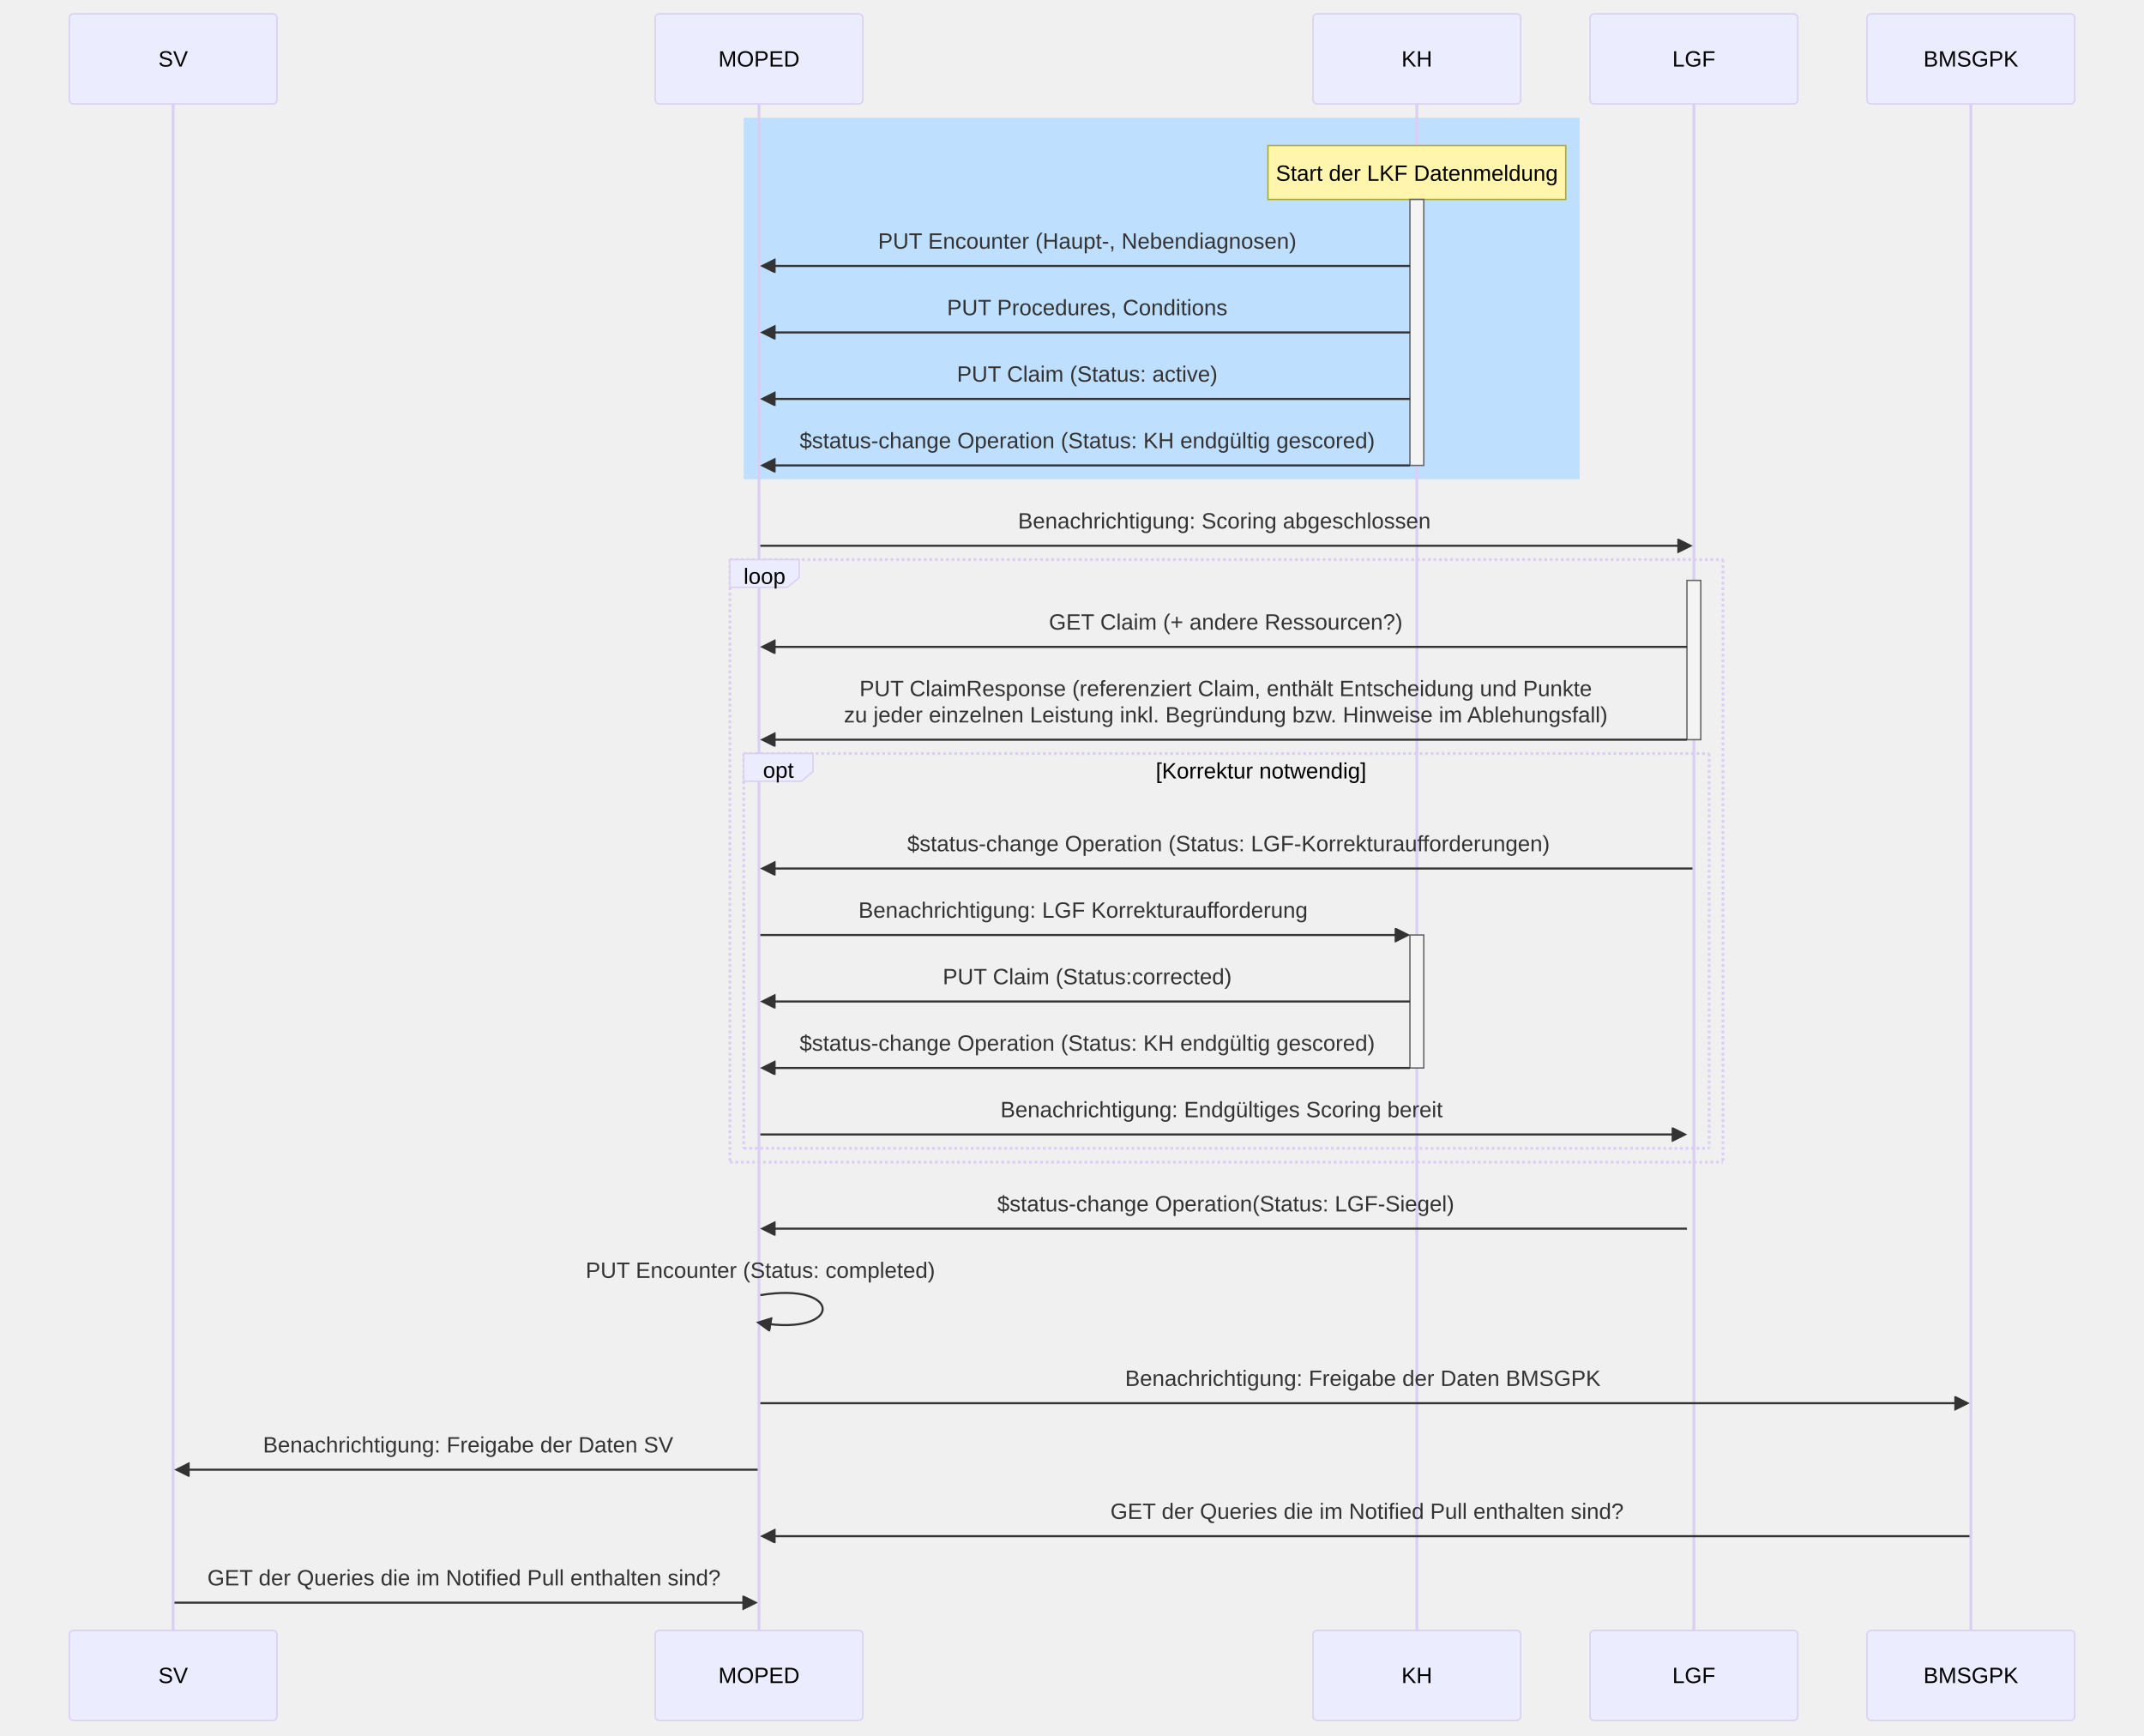
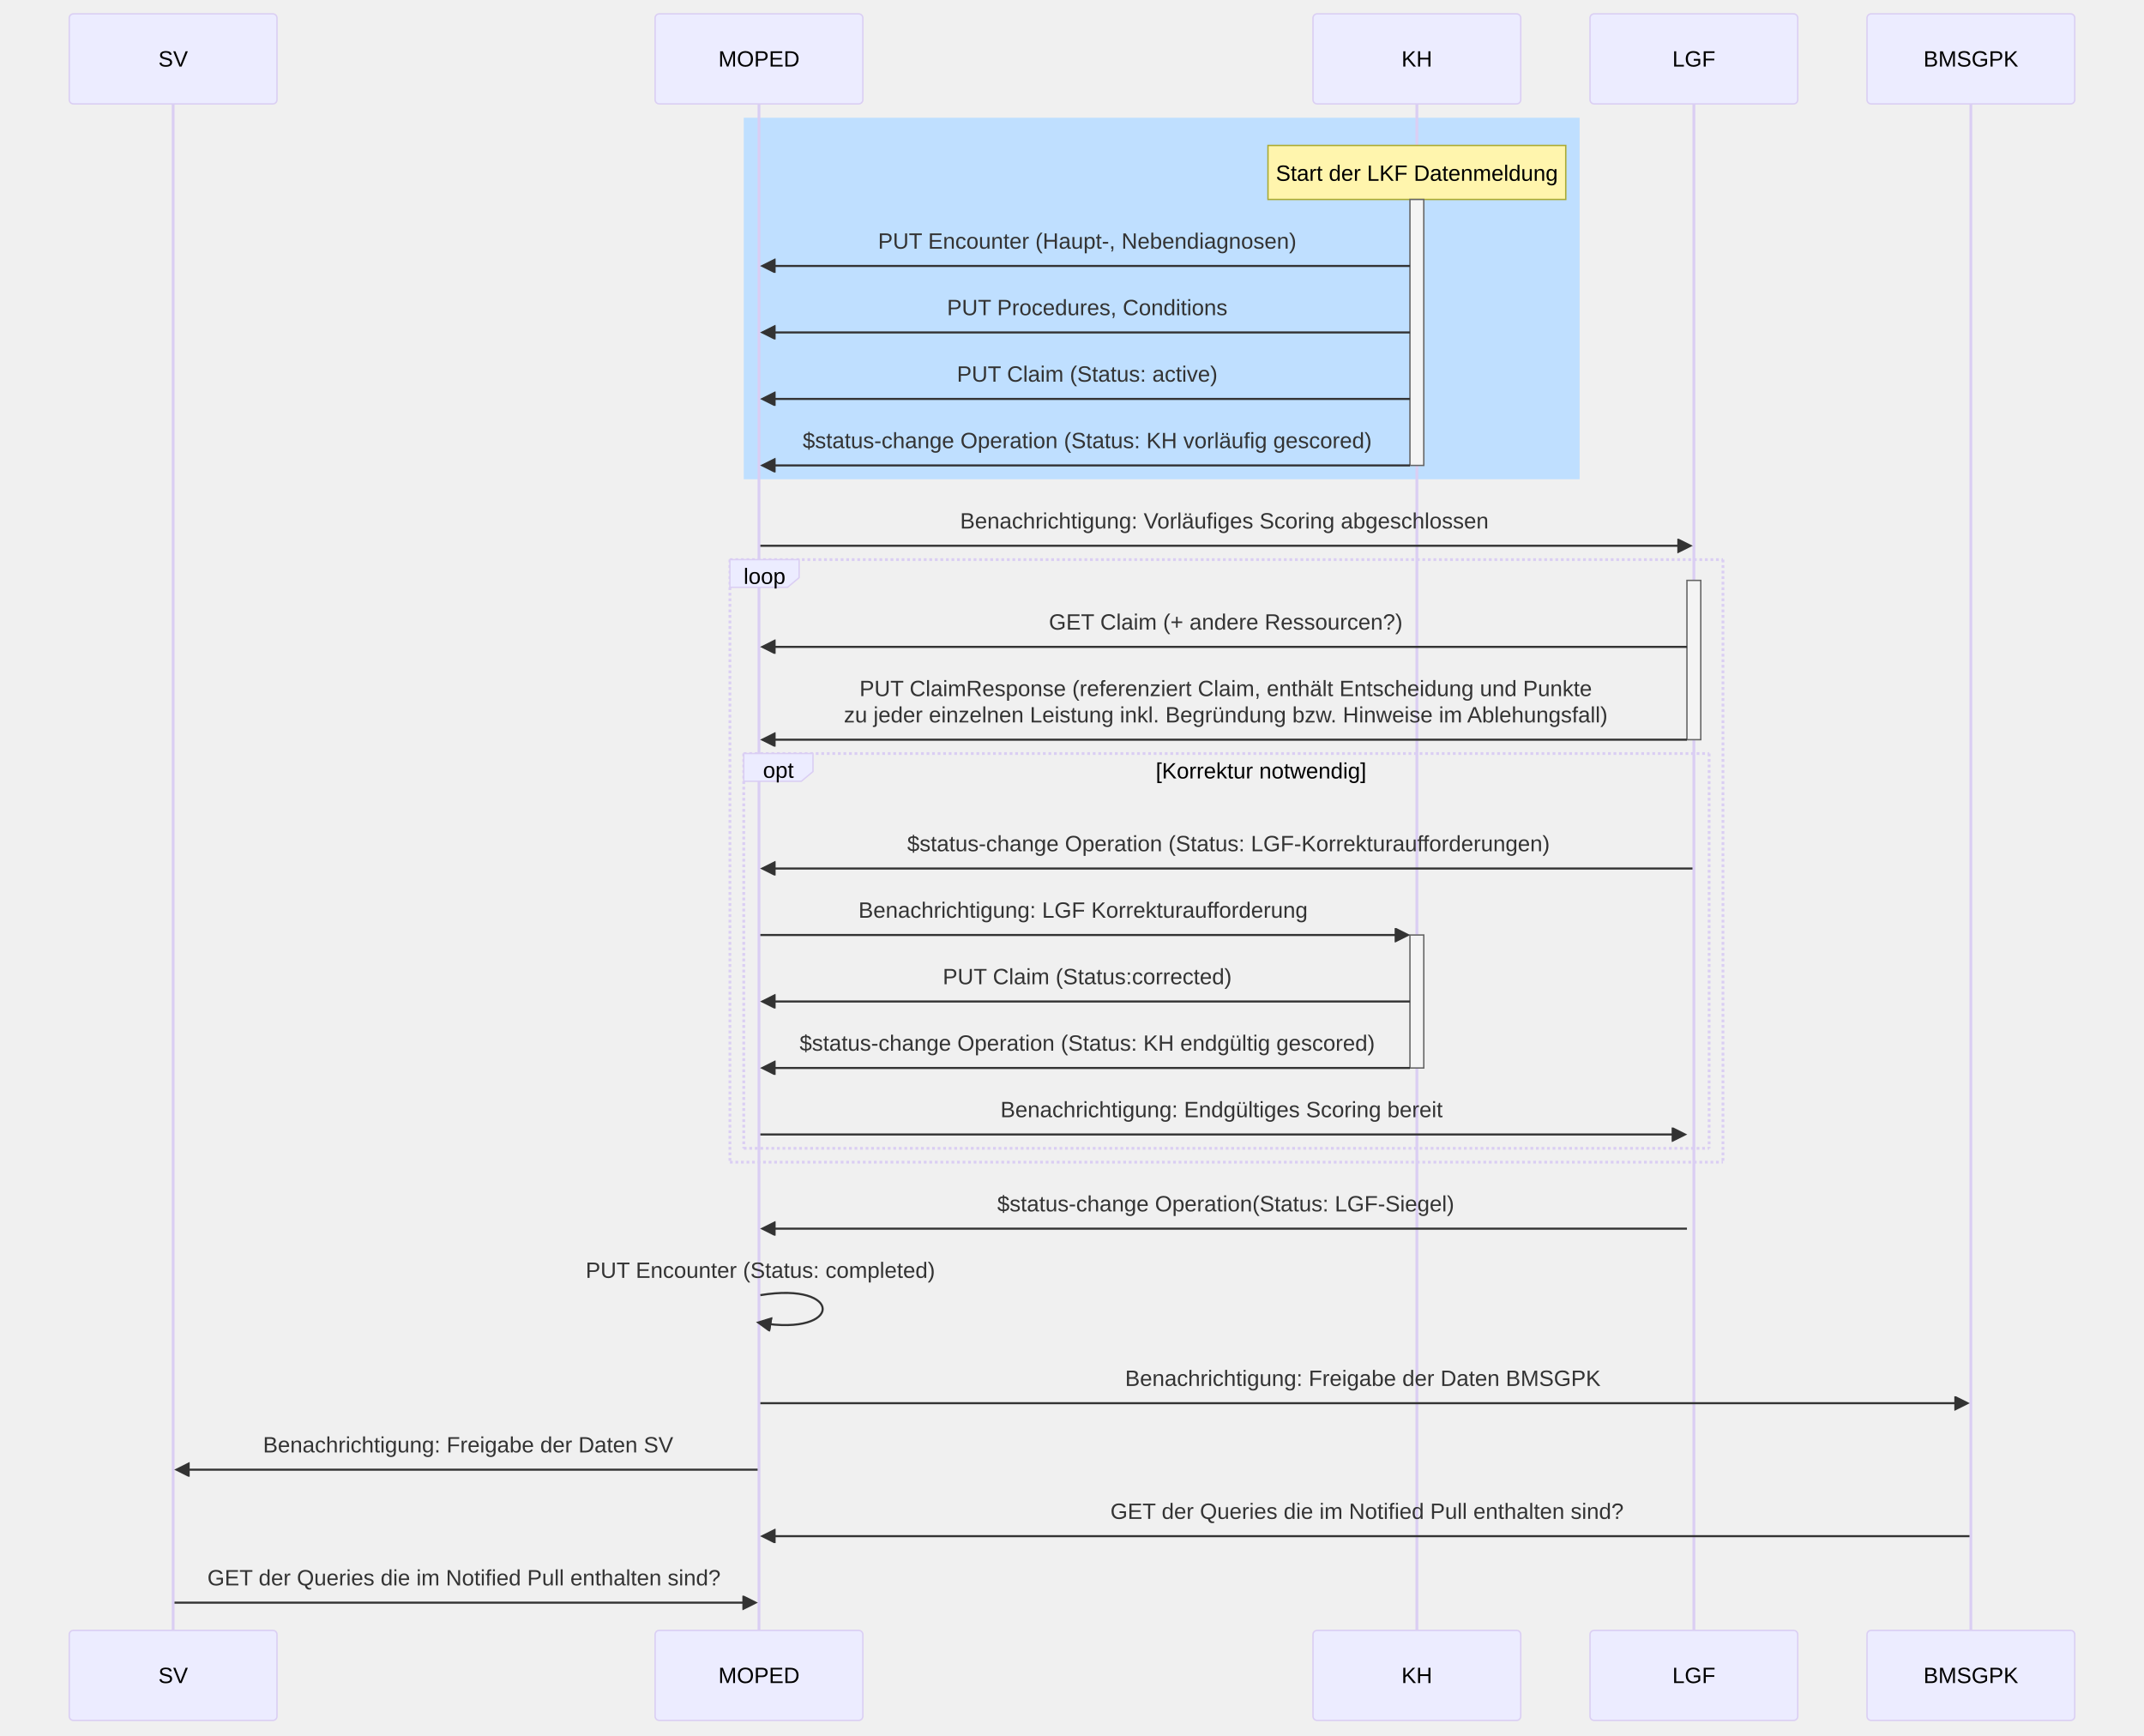
<svg xmlns="http://www.w3.org/2000/svg" aria-roledescription="sequence" role="graphics-document document" viewBox="-50 -10 1548 1253" style="max-width: 100%;" width="100%" id="graph-div" height="100%">
  <rect class="rect" height="261" width="603.5" fill="rgb(191, 223, 255)" y="75" x="487" />
  <g>
    <rect class="actor actor-bottom" ry="3" rx="3" name="B" height="65" width="150" stroke="#666" fill="#eaeaea" y="1167" x="1298" />
    <text class="actor" alignment-baseline="central" dominant-baseline="central" style="text-anchor: middle; font-size: 16px; font-weight: 400;" y="1199.5" x="1373">
      <tspan dy="0" x="1373">BMSGPK</tspan>
    </text>
  </g>
  <g>
    <rect class="actor actor-bottom" ry="3" rx="3" name="L" height="65" width="150" stroke="#666" fill="#eaeaea" y="1167" x="1098" />
    <text class="actor" alignment-baseline="central" dominant-baseline="central" style="text-anchor: middle; font-size: 16px; font-weight: 400;" y="1199.5" x="1173">
      <tspan dy="0" x="1173">LGF</tspan>
    </text>
  </g>
  <g>
    <rect class="actor actor-bottom" ry="3" rx="3" name="KH" height="65" width="150" stroke="#666" fill="#eaeaea" y="1167" x="898" />
    <text class="actor" alignment-baseline="central" dominant-baseline="central" style="text-anchor: middle; font-size: 16px; font-weight: 400;" y="1199.5" x="973">
      <tspan dy="0" x="973">KH</tspan>
    </text>
  </g>
  <g>
    <rect class="actor actor-bottom" ry="3" rx="3" name="M" height="65" width="150" stroke="#666" fill="#eaeaea" y="1167" x="423" />
    <text class="actor" alignment-baseline="central" dominant-baseline="central" style="text-anchor: middle; font-size: 16px; font-weight: 400;" y="1199.5" x="498">
      <tspan dy="0" x="498">MOPED</tspan>
    </text>
  </g>
  <g>
    <rect class="actor actor-bottom" ry="3" rx="3" name="SV" height="65" width="150" stroke="#666" fill="#eaeaea" y="1167" x="0" />
    <text class="actor" alignment-baseline="central" dominant-baseline="central" style="text-anchor: middle; font-size: 16px; font-weight: 400;" y="1199.5" x="75">
      <tspan dy="0" x="75">SV</tspan>
    </text>
  </g>
  <g>
-     <line stroke="#999" stroke-width="0.5px" class="200" y2="1167" x2="1373" y1="5" x1="1373" id="actor19" />
-     <g id="root-19">
+     <line stroke="#999" stroke-width="0.5px" class="200" y2="1167" x2="1373" y1="5" x1="1373" id="actor9" />
+     <g id="root-9">
      <rect class="actor actor-top" ry="3" rx="3" name="B" height="65" width="150" stroke="#666" fill="#eaeaea" y="0" x="1298" />
      <text class="actor" alignment-baseline="central" dominant-baseline="central" style="text-anchor: middle; font-size: 16px; font-weight: 400;" y="32.5" x="1373">
        <tspan dy="0" x="1373">BMSGPK</tspan>
      </text>
    </g>
  </g>
  <g>
-     <line stroke="#999" stroke-width="0.5px" class="200" y2="1167" x2="1173" y1="5" x1="1173" id="actor18" />
-     <g id="root-18">
+     <line stroke="#999" stroke-width="0.5px" class="200" y2="1167" x2="1173" y1="5" x1="1173" id="actor8" />
+     <g id="root-8">
      <rect class="actor actor-top" ry="3" rx="3" name="L" height="65" width="150" stroke="#666" fill="#eaeaea" y="0" x="1098" />
      <text class="actor" alignment-baseline="central" dominant-baseline="central" style="text-anchor: middle; font-size: 16px; font-weight: 400;" y="32.5" x="1173">
        <tspan dy="0" x="1173">LGF</tspan>
      </text>
    </g>
  </g>
  <g>
-     <line stroke="#999" stroke-width="0.5px" class="200" y2="1167" x2="973" y1="5" x1="973" id="actor17" />
-     <g id="root-17">
+     <line stroke="#999" stroke-width="0.5px" class="200" y2="1167" x2="973" y1="5" x1="973" id="actor7" />
+     <g id="root-7">
      <rect class="actor actor-top" ry="3" rx="3" name="KH" height="65" width="150" stroke="#666" fill="#eaeaea" y="0" x="898" />
      <text class="actor" alignment-baseline="central" dominant-baseline="central" style="text-anchor: middle; font-size: 16px; font-weight: 400;" y="32.5" x="973">
        <tspan dy="0" x="973">KH</tspan>
      </text>
    </g>
  </g>
  <g>
-     <line stroke="#999" stroke-width="0.5px" class="200" y2="1167" x2="498" y1="5" x1="498" id="actor16" />
-     <g id="root-16">
+     <line stroke="#999" stroke-width="0.5px" class="200" y2="1167" x2="498" y1="5" x1="498" id="actor6" />
+     <g id="root-6">
      <rect class="actor actor-top" ry="3" rx="3" name="M" height="65" width="150" stroke="#666" fill="#eaeaea" y="0" x="423" />
      <text class="actor" alignment-baseline="central" dominant-baseline="central" style="text-anchor: middle; font-size: 16px; font-weight: 400;" y="32.5" x="498">
        <tspan dy="0" x="498">MOPED</tspan>
      </text>
    </g>
  </g>
  <g>
-     <line stroke="#999" stroke-width="0.5px" class="200" y2="1167" x2="75" y1="5" x1="75" id="actor15" />
-     <g id="root-15">
+     <line stroke="#999" stroke-width="0.5px" class="200" y2="1167" x2="75" y1="5" x1="75" id="actor5" />
+     <g id="root-5">
      <rect class="actor actor-top" ry="3" rx="3" name="SV" height="65" width="150" stroke="#666" fill="#eaeaea" y="0" x="0" />
      <text class="actor" alignment-baseline="central" dominant-baseline="central" style="text-anchor: middle; font-size: 16px; font-weight: 400;" y="32.5" x="75">
        <tspan dy="0" x="75">SV</tspan>
      </text>
    </g>
  </g>
  <style>#graph-div{font-family:"trebuchet ms",verdana,arial,sans-serif;font-size:16px;fill:#333;}#graph-div .error-icon{fill:#552222;}#graph-div .error-text{fill:#552222;stroke:#552222;}#graph-div .edge-thickness-normal{stroke-width:2px;}#graph-div .edge-thickness-thick{stroke-width:3.5px;}#graph-div .edge-pattern-solid{stroke-dasharray:0;}#graph-div .edge-pattern-dashed{stroke-dasharray:3;}#graph-div .edge-pattern-dotted{stroke-dasharray:2;}#graph-div .marker{fill:#333333;stroke:#333333;}#graph-div .marker.cross{stroke:#333333;}#graph-div svg{font-family:"trebuchet ms",verdana,arial,sans-serif;font-size:16px;}#graph-div .actor{stroke:hsl(259.626, 59.777%, 87.902%);fill:#ECECFF;}#graph-div text.actor&gt;tspan{fill:black;stroke:none;}#graph-div .actor-line{stroke:grey;}#graph-div .messageLine0{stroke-width:1.5;stroke-dasharray:none;stroke:#333;}#graph-div .messageLine1{stroke-width:1.5;stroke-dasharray:2,2;stroke:#333;}#graph-div #arrowhead path{fill:#333;stroke:#333;}#graph-div .sequenceNumber{fill:white;}#graph-div #sequencenumber{fill:#333;}#graph-div #crosshead path{fill:#333;stroke:#333;}#graph-div .messageText{fill:#333;stroke:none;}#graph-div .labelBox{stroke:hsl(259.626, 59.777%, 87.902%);fill:#ECECFF;}#graph-div .labelText,#graph-div .labelText&gt;tspan{fill:black;stroke:none;}#graph-div .loopText,#graph-div .loopText&gt;tspan{fill:black;stroke:none;}#graph-div .loopLine{stroke-width:2px;stroke-dasharray:2,2;stroke:hsl(259.626, 59.777%, 87.902%);fill:hsl(259.626, 59.777%, 87.902%);}#graph-div .note{stroke:#aaaa33;fill:#fff5ad;}#graph-div .noteText,#graph-div .noteText&gt;tspan{fill:black;stroke:none;}#graph-div .activation0{fill:#f4f4f4;stroke:#666;}#graph-div .activation1{fill:#f4f4f4;stroke:#666;}#graph-div .activation2{fill:#f4f4f4;stroke:#666;}#graph-div .actorPopupMenu{position:absolute;}#graph-div .actorPopupMenuPanel{position:absolute;fill:#ECECFF;box-shadow:0px 8px 16px 0px rgba(0,0,0,0.2);filter:drop-shadow(3px 5px 2px rgb(0 0 0 / 0.4));}#graph-div .actor-man line{stroke:hsl(259.626, 59.777%, 87.902%);fill:#ECECFF;}#graph-div .actor-man circle,#graph-div line{stroke:hsl(259.626, 59.777%, 87.902%);fill:#ECECFF;stroke-width:2px;}#graph-div :root{--mermaid-font-family:"trebuchet ms",verdana,arial,sans-serif;}</style>
  <g />
  <defs>
    <symbol height="24" width="24" id="computer">
      <path d="M2 2v13h20v-13h-20zm18 11h-16v-9h16v9zm-10.228 6l.466-1h3.524l.467 1h-4.457zm14.228 3h-24l2-6h2.104l-1.33 4h18.45l-1.297-4h2.073l2 6zm-5-10h-14v-7h14v7z" transform="scale(.5)" />
    </symbol>
  </defs>
  <defs>
    <symbol clip-rule="evenodd" fill-rule="evenodd" id="database">
      <path d="M12.258.001l.256.004.255.005.253.008.251.01.249.012.247.015.246.016.242.019.241.02.239.023.236.024.233.027.231.028.229.031.225.032.223.034.22.036.217.038.214.04.211.041.208.043.205.045.201.046.198.048.194.05.191.051.187.053.183.054.18.056.175.057.172.059.168.06.163.061.16.063.155.064.15.066.074.033.073.033.071.034.07.034.069.035.068.035.067.035.066.035.064.036.064.036.062.036.06.036.06.037.058.037.058.037.055.038.055.038.053.038.052.038.051.039.05.039.048.039.047.039.045.04.044.04.043.04.041.04.04.041.039.041.037.041.036.041.034.041.033.042.032.042.03.042.029.042.027.042.026.043.024.043.023.043.021.043.02.043.018.044.017.043.015.044.013.044.012.044.011.045.009.044.007.045.006.045.004.045.002.045.001.045v17l-.001.045-.002.045-.004.045-.006.045-.007.045-.009.044-.011.045-.012.044-.013.044-.015.044-.017.043-.018.044-.02.043-.021.043-.023.043-.024.043-.026.043-.027.042-.029.042-.03.042-.032.042-.033.042-.034.041-.036.041-.037.041-.039.041-.04.041-.041.04-.043.04-.044.04-.045.04-.047.039-.048.039-.05.039-.051.039-.052.038-.053.038-.055.038-.055.038-.058.037-.058.037-.06.037-.06.036-.062.036-.064.036-.064.036-.066.035-.067.035-.068.035-.069.035-.07.034-.071.034-.073.033-.074.033-.15.066-.155.064-.16.063-.163.061-.168.06-.172.059-.175.057-.18.056-.183.054-.187.053-.191.051-.194.05-.198.048-.201.046-.205.045-.208.043-.211.041-.214.04-.217.038-.22.036-.223.034-.225.032-.229.031-.231.028-.233.027-.236.024-.239.023-.241.02-.242.019-.246.016-.247.015-.249.012-.251.01-.253.008-.255.005-.256.004-.258.001-.258-.001-.256-.004-.255-.005-.253-.008-.251-.01-.249-.012-.247-.015-.245-.016-.243-.019-.241-.02-.238-.023-.236-.024-.234-.027-.231-.028-.228-.031-.226-.032-.223-.034-.22-.036-.217-.038-.214-.04-.211-.041-.208-.043-.204-.045-.201-.046-.198-.048-.195-.05-.19-.051-.187-.053-.184-.054-.179-.056-.176-.057-.172-.059-.167-.06-.164-.061-.159-.063-.155-.064-.151-.066-.074-.033-.072-.033-.072-.034-.07-.034-.069-.035-.068-.035-.067-.035-.066-.035-.064-.036-.063-.036-.062-.036-.061-.036-.06-.037-.058-.037-.057-.037-.056-.038-.055-.038-.053-.038-.052-.038-.051-.039-.049-.039-.049-.039-.046-.039-.046-.04-.044-.04-.043-.04-.041-.04-.04-.041-.039-.041-.037-.041-.036-.041-.034-.041-.033-.042-.032-.042-.03-.042-.029-.042-.027-.042-.026-.043-.024-.043-.023-.043-.021-.043-.02-.043-.018-.044-.017-.043-.015-.044-.013-.044-.012-.044-.011-.045-.009-.044-.007-.045-.006-.045-.004-.045-.002-.045-.001-.045v-17l.001-.045.002-.045.004-.045.006-.045.007-.045.009-.044.011-.045.012-.044.013-.044.015-.044.017-.043.018-.044.02-.043.021-.043.023-.043.024-.043.026-.043.027-.042.029-.042.03-.042.032-.042.033-.042.034-.041.036-.041.037-.041.039-.041.04-.041.041-.04.043-.04.044-.04.046-.04.046-.039.049-.039.049-.039.051-.039.052-.038.053-.038.055-.038.056-.038.057-.037.058-.037.06-.037.061-.036.062-.036.063-.036.064-.036.066-.035.067-.035.068-.035.069-.035.07-.034.072-.034.072-.033.074-.033.151-.066.155-.064.159-.063.164-.061.167-.06.172-.059.176-.057.179-.056.184-.054.187-.053.19-.051.195-.05.198-.048.201-.046.204-.045.208-.043.211-.041.214-.04.217-.038.22-.036.223-.034.226-.032.228-.031.231-.028.234-.027.236-.024.238-.023.241-.02.243-.019.245-.016.247-.015.249-.012.251-.01.253-.008.255-.005.256-.004.258-.001.258.001zm-9.258 20.499v.01l.001.021.003.021.004.022.005.021.006.022.007.022.009.023.01.022.011.023.012.023.013.023.015.023.016.024.017.023.018.024.019.024.021.024.022.025.023.024.024.025.052.049.056.05.061.051.066.051.07.051.075.051.079.052.084.052.088.052.092.052.097.052.102.051.105.052.11.052.114.051.119.051.123.051.127.05.131.05.135.05.139.048.144.049.147.047.152.047.155.047.16.045.163.045.167.043.171.043.176.041.178.041.183.039.187.039.19.037.194.035.197.035.202.033.204.031.209.03.212.029.216.027.219.025.222.024.226.021.23.02.233.018.236.016.24.015.243.012.246.01.249.008.253.005.256.004.259.001.26-.001.257-.004.254-.005.25-.008.247-.011.244-.012.241-.014.237-.016.233-.018.231-.021.226-.021.224-.024.22-.026.216-.027.212-.028.21-.031.205-.031.202-.034.198-.034.194-.036.191-.037.187-.039.183-.04.179-.04.175-.042.172-.043.168-.044.163-.045.16-.046.155-.046.152-.047.148-.048.143-.049.139-.049.136-.05.131-.05.126-.05.123-.051.118-.052.114-.051.11-.052.106-.052.101-.052.096-.052.092-.052.088-.053.083-.051.079-.052.074-.052.07-.051.065-.051.06-.051.056-.05.051-.05.023-.024.023-.025.021-.024.02-.024.019-.024.018-.024.017-.024.015-.023.014-.024.013-.023.012-.023.01-.023.01-.022.008-.022.006-.022.006-.022.004-.022.004-.021.001-.021.001-.021v-4.127l-.077.055-.08.053-.083.054-.085.053-.087.052-.09.052-.093.051-.095.05-.097.05-.1.049-.102.049-.105.048-.106.047-.109.047-.111.046-.114.045-.115.045-.118.044-.12.043-.122.042-.124.042-.126.041-.128.04-.13.04-.132.038-.134.038-.135.037-.138.037-.139.035-.142.035-.143.034-.144.033-.147.032-.148.031-.15.03-.151.03-.153.029-.154.027-.156.027-.158.026-.159.025-.161.024-.162.023-.163.022-.165.021-.166.02-.167.019-.169.018-.169.017-.171.016-.173.015-.173.014-.175.013-.175.012-.177.011-.178.01-.179.008-.179.008-.181.006-.182.005-.182.004-.184.003-.184.002h-.37l-.184-.002-.184-.003-.182-.004-.182-.005-.181-.006-.179-.008-.179-.008-.178-.01-.176-.011-.176-.012-.175-.013-.173-.014-.172-.015-.171-.016-.17-.017-.169-.018-.167-.019-.166-.02-.165-.021-.163-.022-.162-.023-.161-.024-.159-.025-.157-.026-.156-.027-.155-.027-.153-.029-.151-.03-.15-.03-.148-.031-.146-.032-.145-.033-.143-.034-.141-.035-.14-.035-.137-.037-.136-.037-.134-.038-.132-.038-.13-.04-.128-.04-.126-.041-.124-.042-.122-.042-.12-.044-.117-.043-.116-.045-.113-.045-.112-.046-.109-.047-.106-.047-.105-.048-.102-.049-.1-.049-.097-.05-.095-.05-.093-.052-.09-.051-.087-.052-.085-.053-.083-.054-.08-.054-.077-.054v4.127zm0-5.654v.011l.001.021.003.021.004.021.005.022.006.022.007.022.009.022.01.022.011.023.012.023.013.023.015.024.016.023.017.024.018.024.019.024.021.024.022.024.023.025.024.024.052.05.056.05.061.05.066.051.07.051.075.052.079.051.084.052.088.052.092.052.097.052.102.052.105.052.11.051.114.051.119.052.123.05.127.051.131.05.135.049.139.049.144.048.147.048.152.047.155.046.16.045.163.045.167.044.171.042.176.042.178.04.183.04.187.038.19.037.194.036.197.034.202.033.204.032.209.03.212.028.216.027.219.025.222.024.226.022.23.02.233.018.236.016.24.014.243.012.246.01.249.008.253.006.256.003.259.001.26-.001.257-.003.254-.006.25-.008.247-.01.244-.012.241-.015.237-.016.233-.018.231-.02.226-.022.224-.024.22-.025.216-.027.212-.029.21-.03.205-.032.202-.033.198-.035.194-.036.191-.037.187-.039.183-.039.179-.041.175-.042.172-.043.168-.044.163-.045.16-.045.155-.047.152-.047.148-.048.143-.048.139-.05.136-.049.131-.05.126-.051.123-.051.118-.051.114-.052.11-.052.106-.052.101-.052.096-.052.092-.052.088-.052.083-.052.079-.052.074-.051.07-.052.065-.051.06-.05.056-.051.051-.049.023-.025.023-.024.021-.025.02-.024.019-.024.018-.024.017-.024.015-.023.014-.023.013-.024.012-.022.01-.023.01-.023.008-.022.006-.022.006-.022.004-.021.004-.022.001-.021.001-.021v-4.139l-.077.054-.08.054-.083.054-.085.052-.087.053-.09.051-.093.051-.095.051-.097.05-.1.049-.102.049-.105.048-.106.047-.109.047-.111.046-.114.045-.115.044-.118.044-.12.044-.122.042-.124.042-.126.041-.128.04-.13.039-.132.039-.134.038-.135.037-.138.036-.139.036-.142.035-.143.033-.144.033-.147.033-.148.031-.15.03-.151.03-.153.028-.154.028-.156.027-.158.026-.159.025-.161.024-.162.023-.163.022-.165.021-.166.02-.167.019-.169.018-.169.017-.171.016-.173.015-.173.014-.175.013-.175.012-.177.011-.178.009-.179.009-.179.007-.181.007-.182.005-.182.004-.184.003-.184.002h-.37l-.184-.002-.184-.003-.182-.004-.182-.005-.181-.007-.179-.007-.179-.009-.178-.009-.176-.011-.176-.012-.175-.013-.173-.014-.172-.015-.171-.016-.17-.017-.169-.018-.167-.019-.166-.02-.165-.021-.163-.022-.162-.023-.161-.024-.159-.025-.157-.026-.156-.027-.155-.028-.153-.028-.151-.03-.15-.03-.148-.031-.146-.033-.145-.033-.143-.033-.141-.035-.14-.036-.137-.036-.136-.037-.134-.038-.132-.039-.13-.039-.128-.04-.126-.041-.124-.042-.122-.043-.12-.043-.117-.044-.116-.044-.113-.046-.112-.046-.109-.046-.106-.047-.105-.048-.102-.049-.1-.049-.097-.05-.095-.051-.093-.051-.09-.051-.087-.053-.085-.052-.083-.054-.08-.054-.077-.054v4.139zm0-5.666v.011l.001.02.003.022.004.021.005.022.006.021.007.022.009.023.01.022.011.023.012.023.013.023.015.023.016.024.017.024.018.023.019.024.021.025.022.024.023.024.024.025.052.05.056.05.061.05.066.051.07.051.075.052.079.051.084.052.088.052.092.052.097.052.102.052.105.051.11.052.114.051.119.051.123.051.127.05.131.05.135.05.139.049.144.048.147.048.152.047.155.046.16.045.163.045.167.043.171.043.176.042.178.04.183.04.187.038.19.037.194.036.197.034.202.033.204.032.209.03.212.028.216.027.219.025.222.024.226.021.23.02.233.018.236.017.24.014.243.012.246.01.249.008.253.006.256.003.259.001.26-.001.257-.003.254-.006.25-.008.247-.01.244-.013.241-.014.237-.016.233-.018.231-.02.226-.022.224-.024.22-.025.216-.027.212-.029.21-.03.205-.032.202-.033.198-.035.194-.036.191-.037.187-.039.183-.039.179-.041.175-.042.172-.043.168-.044.163-.045.16-.045.155-.047.152-.047.148-.048.143-.049.139-.049.136-.049.131-.051.126-.05.123-.051.118-.052.114-.051.11-.052.106-.052.101-.052.096-.052.092-.052.088-.052.083-.052.079-.052.074-.052.07-.051.065-.051.06-.051.056-.05.051-.049.023-.025.023-.025.021-.024.02-.024.019-.024.018-.024.017-.024.015-.023.014-.024.013-.023.012-.023.01-.022.01-.023.008-.022.006-.022.006-.022.004-.022.004-.021.001-.021.001-.021v-4.153l-.077.054-.08.054-.083.053-.085.053-.087.053-.09.051-.093.051-.095.051-.097.05-.1.049-.102.048-.105.048-.106.048-.109.046-.111.046-.114.046-.115.044-.118.044-.12.043-.122.043-.124.042-.126.041-.128.04-.13.039-.132.039-.134.038-.135.037-.138.036-.139.036-.142.034-.143.034-.144.033-.147.032-.148.032-.15.03-.151.03-.153.028-.154.028-.156.027-.158.026-.159.024-.161.024-.162.023-.163.023-.165.021-.166.02-.167.019-.169.018-.169.017-.171.016-.173.015-.173.014-.175.013-.175.012-.177.01-.178.01-.179.009-.179.007-.181.006-.182.006-.182.004-.184.003-.184.001-.185.001-.185-.001-.184-.001-.184-.003-.182-.004-.182-.006-.181-.006-.179-.007-.179-.009-.178-.01-.176-.01-.176-.012-.175-.013-.173-.014-.172-.015-.171-.016-.17-.017-.169-.018-.167-.019-.166-.02-.165-.021-.163-.023-.162-.023-.161-.024-.159-.024-.157-.026-.156-.027-.155-.028-.153-.028-.151-.03-.15-.03-.148-.032-.146-.032-.145-.033-.143-.034-.141-.034-.14-.036-.137-.036-.136-.037-.134-.038-.132-.039-.13-.039-.128-.041-.126-.041-.124-.041-.122-.043-.12-.043-.117-.044-.116-.044-.113-.046-.112-.046-.109-.046-.106-.048-.105-.048-.102-.048-.1-.05-.097-.049-.095-.051-.093-.051-.09-.052-.087-.052-.085-.053-.083-.053-.08-.054-.077-.054v4.153zm8.74-8.179l-.257.004-.254.005-.25.008-.247.011-.244.012-.241.014-.237.016-.233.018-.231.021-.226.022-.224.023-.22.026-.216.027-.212.028-.21.031-.205.032-.202.033-.198.034-.194.036-.191.038-.187.038-.183.04-.179.041-.175.042-.172.043-.168.043-.163.045-.16.046-.155.046-.152.048-.148.048-.143.048-.139.049-.136.05-.131.05-.126.051-.123.051-.118.051-.114.052-.11.052-.106.052-.101.052-.096.052-.092.052-.088.052-.083.052-.079.052-.074.051-.07.052-.065.051-.06.05-.056.05-.051.05-.023.025-.023.024-.021.024-.02.025-.019.024-.018.024-.017.023-.015.024-.014.023-.013.023-.012.023-.01.023-.01.022-.008.022-.006.023-.006.021-.004.022-.004.021-.001.021-.001.021.001.021.001.021.004.021.004.022.006.021.006.023.008.022.01.022.01.023.012.023.013.023.014.023.015.024.017.023.018.024.019.024.02.025.021.024.023.024.023.025.051.05.056.05.06.05.065.051.07.052.074.051.079.052.083.052.088.052.092.052.096.052.101.052.106.052.11.052.114.052.118.051.123.051.126.051.131.05.136.05.139.049.143.048.148.048.152.048.155.046.16.046.163.045.168.043.172.043.175.042.179.041.183.04.187.038.191.038.194.036.198.034.202.033.205.032.21.031.212.028.216.027.22.026.224.023.226.022.231.021.233.018.237.016.241.014.244.012.247.011.25.008.254.005.257.004.26.001.26-.001.257-.004.254-.005.25-.008.247-.011.244-.012.241-.014.237-.016.233-.018.231-.021.226-.022.224-.023.22-.026.216-.027.212-.028.21-.031.205-.032.202-.033.198-.034.194-.036.191-.038.187-.038.183-.04.179-.041.175-.042.172-.043.168-.043.163-.045.16-.046.155-.046.152-.048.148-.048.143-.048.139-.049.136-.05.131-.05.126-.051.123-.051.118-.051.114-.052.11-.052.106-.052.101-.052.096-.052.092-.052.088-.052.083-.052.079-.052.074-.051.07-.052.065-.051.06-.05.056-.05.051-.05.023-.025.023-.024.021-.024.02-.025.019-.024.018-.024.017-.023.015-.024.014-.023.013-.023.012-.023.01-.023.01-.022.008-.022.006-.023.006-.021.004-.022.004-.021.001-.021.001-.021-.001-.021-.001-.021-.004-.021-.004-.022-.006-.021-.006-.023-.008-.022-.01-.022-.01-.023-.012-.023-.013-.023-.014-.023-.015-.024-.017-.023-.018-.024-.019-.024-.02-.025-.021-.024-.023-.024-.023-.025-.051-.05-.056-.05-.06-.05-.065-.051-.07-.052-.074-.051-.079-.052-.083-.052-.088-.052-.092-.052-.096-.052-.101-.052-.106-.052-.11-.052-.114-.052-.118-.051-.123-.051-.126-.051-.131-.05-.136-.05-.139-.049-.143-.048-.148-.048-.152-.048-.155-.046-.16-.046-.163-.045-.168-.043-.172-.043-.175-.042-.179-.041-.183-.04-.187-.038-.191-.038-.194-.036-.198-.034-.202-.033-.205-.032-.21-.031-.212-.028-.216-.027-.22-.026-.224-.023-.226-.022-.231-.021-.233-.018-.237-.016-.241-.014-.244-.012-.247-.011-.25-.008-.254-.005-.257-.004-.26-.001-.26.001z" transform="scale(.5)" />
    </symbol>
  </defs>
  <defs>
    <symbol height="24" width="24" id="clock">
      <path d="M12 2c5.514 0 10 4.486 10 10s-4.486 10-10 10-10-4.486-10-10 4.486-10 10-10zm0-2c-6.627 0-12 5.373-12 12s5.373 12 12 12 12-5.373 12-12-5.373-12-12-12zm5.848 12.459c.202.038.202.333.001.372-1.907.361-6.045 1.111-6.547 1.111-.719 0-1.301-.582-1.301-1.301 0-.512.77-5.447 1.125-7.445.034-.192.312-.181.343.014l.985 6.238 5.394 1.011z" transform="scale(.5)" />
    </symbol>
  </defs>
  <defs>
    <marker orient="auto" markerHeight="12" markerWidth="12" markerUnits="userSpaceOnUse" refY="5" refX="7.9" id="arrowhead">
      <path d="M 0 0 L 10 5 L 0 10 z" />
    </marker>
  </defs>
  <defs>
    <marker refY="4.5" refX="4" orient="auto" markerHeight="8" markerWidth="15" id="crosshead">
      <path d="M 1,2 L 6,7 M 6,2 L 1,7" stroke-width="1pt" style="stroke-dasharray: 0px, 0px;" stroke="#000000" fill="none" />
    </marker>
  </defs>
  <defs>
    <marker orient="auto" markerHeight="28" markerWidth="20" refY="7" refX="15.5" id="filled-head">
      <path d="M 18,7 L9,13 L14,7 L9,1 Z" />
    </marker>
  </defs>
  <defs>
    <marker orient="auto" markerHeight="40" markerWidth="60" refY="15" refX="15" id="sequencenumber">
      <circle r="6" cy="15" cx="15" />
    </marker>
  </defs>
  <g>
    <rect class="note" ry="0" rx="0" height="39" width="215" stroke="#666" fill="#EDF2AE" y="95" x="865.5" />
    <text dy="1em" class="noteText" style="font-size: 16px; font-weight: 400;" alignment-baseline="middle" dominant-baseline="middle" text-anchor="middle" y="100" x="973">
      <tspan x="973">Start der LKF Datenmeldung</tspan>
    </text>
  </g>
  <g>
    <rect class="activation0" ry="0" rx="0" height="192" width="10" stroke="#666" fill="#EDF2AE" y="134" x="968" />
  </g>
  <g>
    <rect class="activation0" ry="0" rx="0" height="115" width="10" stroke="#666" fill="#EDF2AE" y="409" x="1168" />
  </g>
  <g>
    <rect class="activation0" ry="0" rx="0" height="96" width="10" stroke="#666" fill="#EDF2AE" y="665" x="968" />
  </g>
  <g />
  <g>
    <line class="loopLine" y2="534" x2="1184" y1="534" x1="487" />
    <line class="loopLine" y2="819" x2="1184" y1="534" x1="1184" />
    <line class="loopLine" y2="819" x2="1184" y1="819" x1="487" />
    <line class="loopLine" y2="819" x2="487" y1="534" x1="487" />
    <polygon class="labelBox" points="487,534 537,534 537,547 528.6,554 487,554" />
    <text class="labelText" style="font-size: 16px; font-weight: 400;" alignment-baseline="middle" dominant-baseline="middle" text-anchor="middle" y="547" x="512">opt</text>
    <text class="loopText" style="font-size: 16px; font-weight: 400;" text-anchor="middle" y="552" x="860.5">
      <tspan x="860.5">[Korrektur notwendig]</tspan>
    </text>
  </g>
  <g>
    <line class="loopLine" y2="394" x2="1194" y1="394" x1="477" />
    <line class="loopLine" y2="829" x2="1194" y1="394" x1="1194" />
    <line class="loopLine" y2="829" x2="1194" y1="829" x1="477" />
    <line class="loopLine" y2="829" x2="477" y1="394" x1="477" />
    <polygon class="labelBox" points="477,394 527,394 527,407 518.6,414 477,414" />
    <text class="labelText" style="font-size: 16px; font-weight: 400;" alignment-baseline="middle" dominant-baseline="middle" text-anchor="middle" y="407" x="502">loop</text>
    <text class="loopText" style="font-size: 16px; font-weight: 400;" text-anchor="middle" y="412" x="860.5">
      <tspan x="860.5">​</tspan>
    </text>
  </g>
  <text dy="1em" class="messageText" style="font-size: 16px; font-weight: 400;" alignment-baseline="middle" dominant-baseline="middle" text-anchor="middle" y="149" x="735">PUT Encounter (Haupt-, Nebendiagnosen)</text>
  <line marker-end="url(#arrowhead)" style="fill: none;" stroke="none" stroke-width="2" class="messageLine0" y2="182" x2="502" y1="182" x1="968" />
  <text dy="1em" class="messageText" style="font-size: 16px; font-weight: 400;" alignment-baseline="middle" dominant-baseline="middle" text-anchor="middle" y="197" x="735">PUT Procedures, Conditions</text>
  <line marker-end="url(#arrowhead)" style="fill: none;" stroke="none" stroke-width="2" class="messageLine0" y2="230" x2="502" y1="230" x1="968" />
  <text dy="1em" class="messageText" style="font-size: 16px; font-weight: 400;" alignment-baseline="middle" dominant-baseline="middle" text-anchor="middle" y="245" x="735">PUT Claim (Status: active)</text>
  <line marker-end="url(#arrowhead)" style="fill: none;" stroke="none" stroke-width="2" class="messageLine0" y2="278" x2="502" y1="278" x1="968" />
-   <text dy="1em" class="messageText" style="font-size: 16px; font-weight: 400;" alignment-baseline="middle" dominant-baseline="middle" text-anchor="middle" y="293" x="735">$status-change Operation (Status: KH endgültig gescored)</text>
+   <text dy="1em" class="messageText" style="font-size: 16px; font-weight: 400;" alignment-baseline="middle" dominant-baseline="middle" text-anchor="middle" y="293" x="735">$status-change Operation (Status: KH vorläufig gescored)</text>
  <line marker-end="url(#arrowhead)" style="fill: none;" stroke="none" stroke-width="2" class="messageLine0" y2="326" x2="502" y1="326" x1="968" />
-   <text dy="1em" class="messageText" style="font-size: 16px; font-weight: 400;" alignment-baseline="middle" dominant-baseline="middle" text-anchor="middle" y="351" x="834">Benachrichtigung: Scoring abgeschlossen</text>
+   <text dy="1em" class="messageText" style="font-size: 16px; font-weight: 400;" alignment-baseline="middle" dominant-baseline="middle" text-anchor="middle" y="351" x="834">Benachrichtigung: Vorläufiges Scoring abgeschlossen</text>
  <line marker-end="url(#arrowhead)" style="fill: none;" stroke="none" stroke-width="2" class="messageLine0" y2="384" x2="1169" y1="384" x1="499" />
  <text dy="1em" class="messageText" style="font-size: 16px; font-weight: 400;" alignment-baseline="middle" dominant-baseline="middle" text-anchor="middle" y="424" x="835">GET Claim (+ andere Ressourcen?)</text>
  <line marker-end="url(#arrowhead)" style="fill: none;" stroke="none" stroke-width="2" class="messageLine0" y2="457" x2="502" y1="457" x1="1168" />
  <text dy="1em" class="messageText" style="font-size: 16px; font-weight: 400;" alignment-baseline="middle" dominant-baseline="middle" text-anchor="middle" y="472" x="835">PUT ClaimResponse (referenziert Claim, enthält Entscheidung und Punkte </text>
  <text dy="1em" class="messageText" style="font-size: 16px; font-weight: 400;" alignment-baseline="middle" dominant-baseline="middle" text-anchor="middle" y="491" x="835">zu jeder einzelnen Leistung inkl. Begründung bzw. Hinweise im Ablehungsfall)</text>
  <line marker-end="url(#arrowhead)" style="fill: none;" stroke="none" stroke-width="2" class="messageLine0" y2="524" x2="502" y1="524" x1="1168" />
  <text dy="1em" class="messageText" style="font-size: 16px; font-weight: 400;" alignment-baseline="middle" dominant-baseline="middle" text-anchor="middle" y="584" x="837">$status-change Operation (Status: LGF-Korrekturaufforderungen)</text>
  <line marker-end="url(#arrowhead)" style="fill: none;" stroke="none" stroke-width="2" class="messageLine0" y2="617" x2="502" y1="617" x1="1172" />
  <text dy="1em" class="messageText" style="font-size: 16px; font-weight: 400;" alignment-baseline="middle" dominant-baseline="middle" text-anchor="middle" y="632" x="732">Benachrichtigung: LGF Korrekturaufforderung</text>
  <line marker-end="url(#arrowhead)" style="fill: none;" stroke="none" stroke-width="2" class="messageLine0" y2="665" x2="965" y1="665" x1="499" />
  <text dy="1em" class="messageText" style="font-size: 16px; font-weight: 400;" alignment-baseline="middle" dominant-baseline="middle" text-anchor="middle" y="680" x="735">PUT Claim (Status:corrected)</text>
  <line marker-end="url(#arrowhead)" style="fill: none;" stroke="none" stroke-width="2" class="messageLine0" y2="713" x2="502" y1="713" x1="968" />
  <text dy="1em" class="messageText" style="font-size: 16px; font-weight: 400;" alignment-baseline="middle" dominant-baseline="middle" text-anchor="middle" y="728" x="735">$status-change Operation (Status: KH endgültig gescored)</text>
  <line marker-end="url(#arrowhead)" style="fill: none;" stroke="none" stroke-width="2" class="messageLine0" y2="761" x2="502" y1="761" x1="968" />
  <text dy="1em" class="messageText" style="font-size: 16px; font-weight: 400;" alignment-baseline="middle" dominant-baseline="middle" text-anchor="middle" y="776" x="832">Benachrichtigung: Endgültiges Scoring bereit</text>
  <line marker-end="url(#arrowhead)" style="fill: none;" stroke="none" stroke-width="2" class="messageLine0" y2="809" x2="1165" y1="809" x1="499" />
  <text dy="1em" class="messageText" style="font-size: 16px; font-weight: 400;" alignment-baseline="middle" dominant-baseline="middle" text-anchor="middle" y="844" x="835">$status-change Operation(Status: LGF-Siegel)</text>
  <line marker-end="url(#arrowhead)" style="fill: none;" stroke="none" stroke-width="2" class="messageLine0" y2="877" x2="502" y1="877" x1="1168" />
  <text dy="1em" class="messageText" style="font-size: 16px; font-weight: 400;" alignment-baseline="middle" dominant-baseline="middle" text-anchor="middle" y="892" x="499">PUT Encounter (Status: completed)</text>
  <path marker-end="url(#arrowhead)" style="fill: none;" stroke="none" stroke-width="2" class="messageLine0" d="M 499,925 C 559,915 559,955 499,945" />
  <text dy="1em" class="messageText" style="font-size: 16px; font-weight: 400;" alignment-baseline="middle" dominant-baseline="middle" text-anchor="middle" y="970" x="934">Benachrichtigung: Freigabe der Daten BMSGPK</text>
  <line marker-end="url(#arrowhead)" style="fill: none;" stroke="none" stroke-width="2" class="messageLine0" y2="1003" x2="1369" y1="1003" x1="499" />
  <text dy="1em" class="messageText" style="font-size: 16px; font-weight: 400;" alignment-baseline="middle" dominant-baseline="middle" text-anchor="middle" y="1018" x="288">Benachrichtigung: Freigabe der Daten SV</text>
  <line marker-end="url(#arrowhead)" style="fill: none;" stroke="none" stroke-width="2" class="messageLine0" y2="1051" x2="79" y1="1051" x1="497" />
  <text dy="1em" class="messageText" style="font-size: 16px; font-weight: 400;" alignment-baseline="middle" dominant-baseline="middle" text-anchor="middle" y="1066" x="937">GET der Queries die im Notified Pull enthalten sind?</text>
  <line marker-end="url(#arrowhead)" style="fill: none;" stroke="none" stroke-width="2" class="messageLine0" y2="1099" x2="502" y1="1099" x1="1372" />
  <text dy="1em" class="messageText" style="font-size: 16px; font-weight: 400;" alignment-baseline="middle" dominant-baseline="middle" text-anchor="middle" y="1114" x="285">GET der Queries die im Notified Pull enthalten sind?</text>
  <line marker-end="url(#arrowhead)" style="fill: none;" stroke="none" stroke-width="2" class="messageLine0" y2="1147" x2="494" y1="1147" x1="76" />
</svg>
